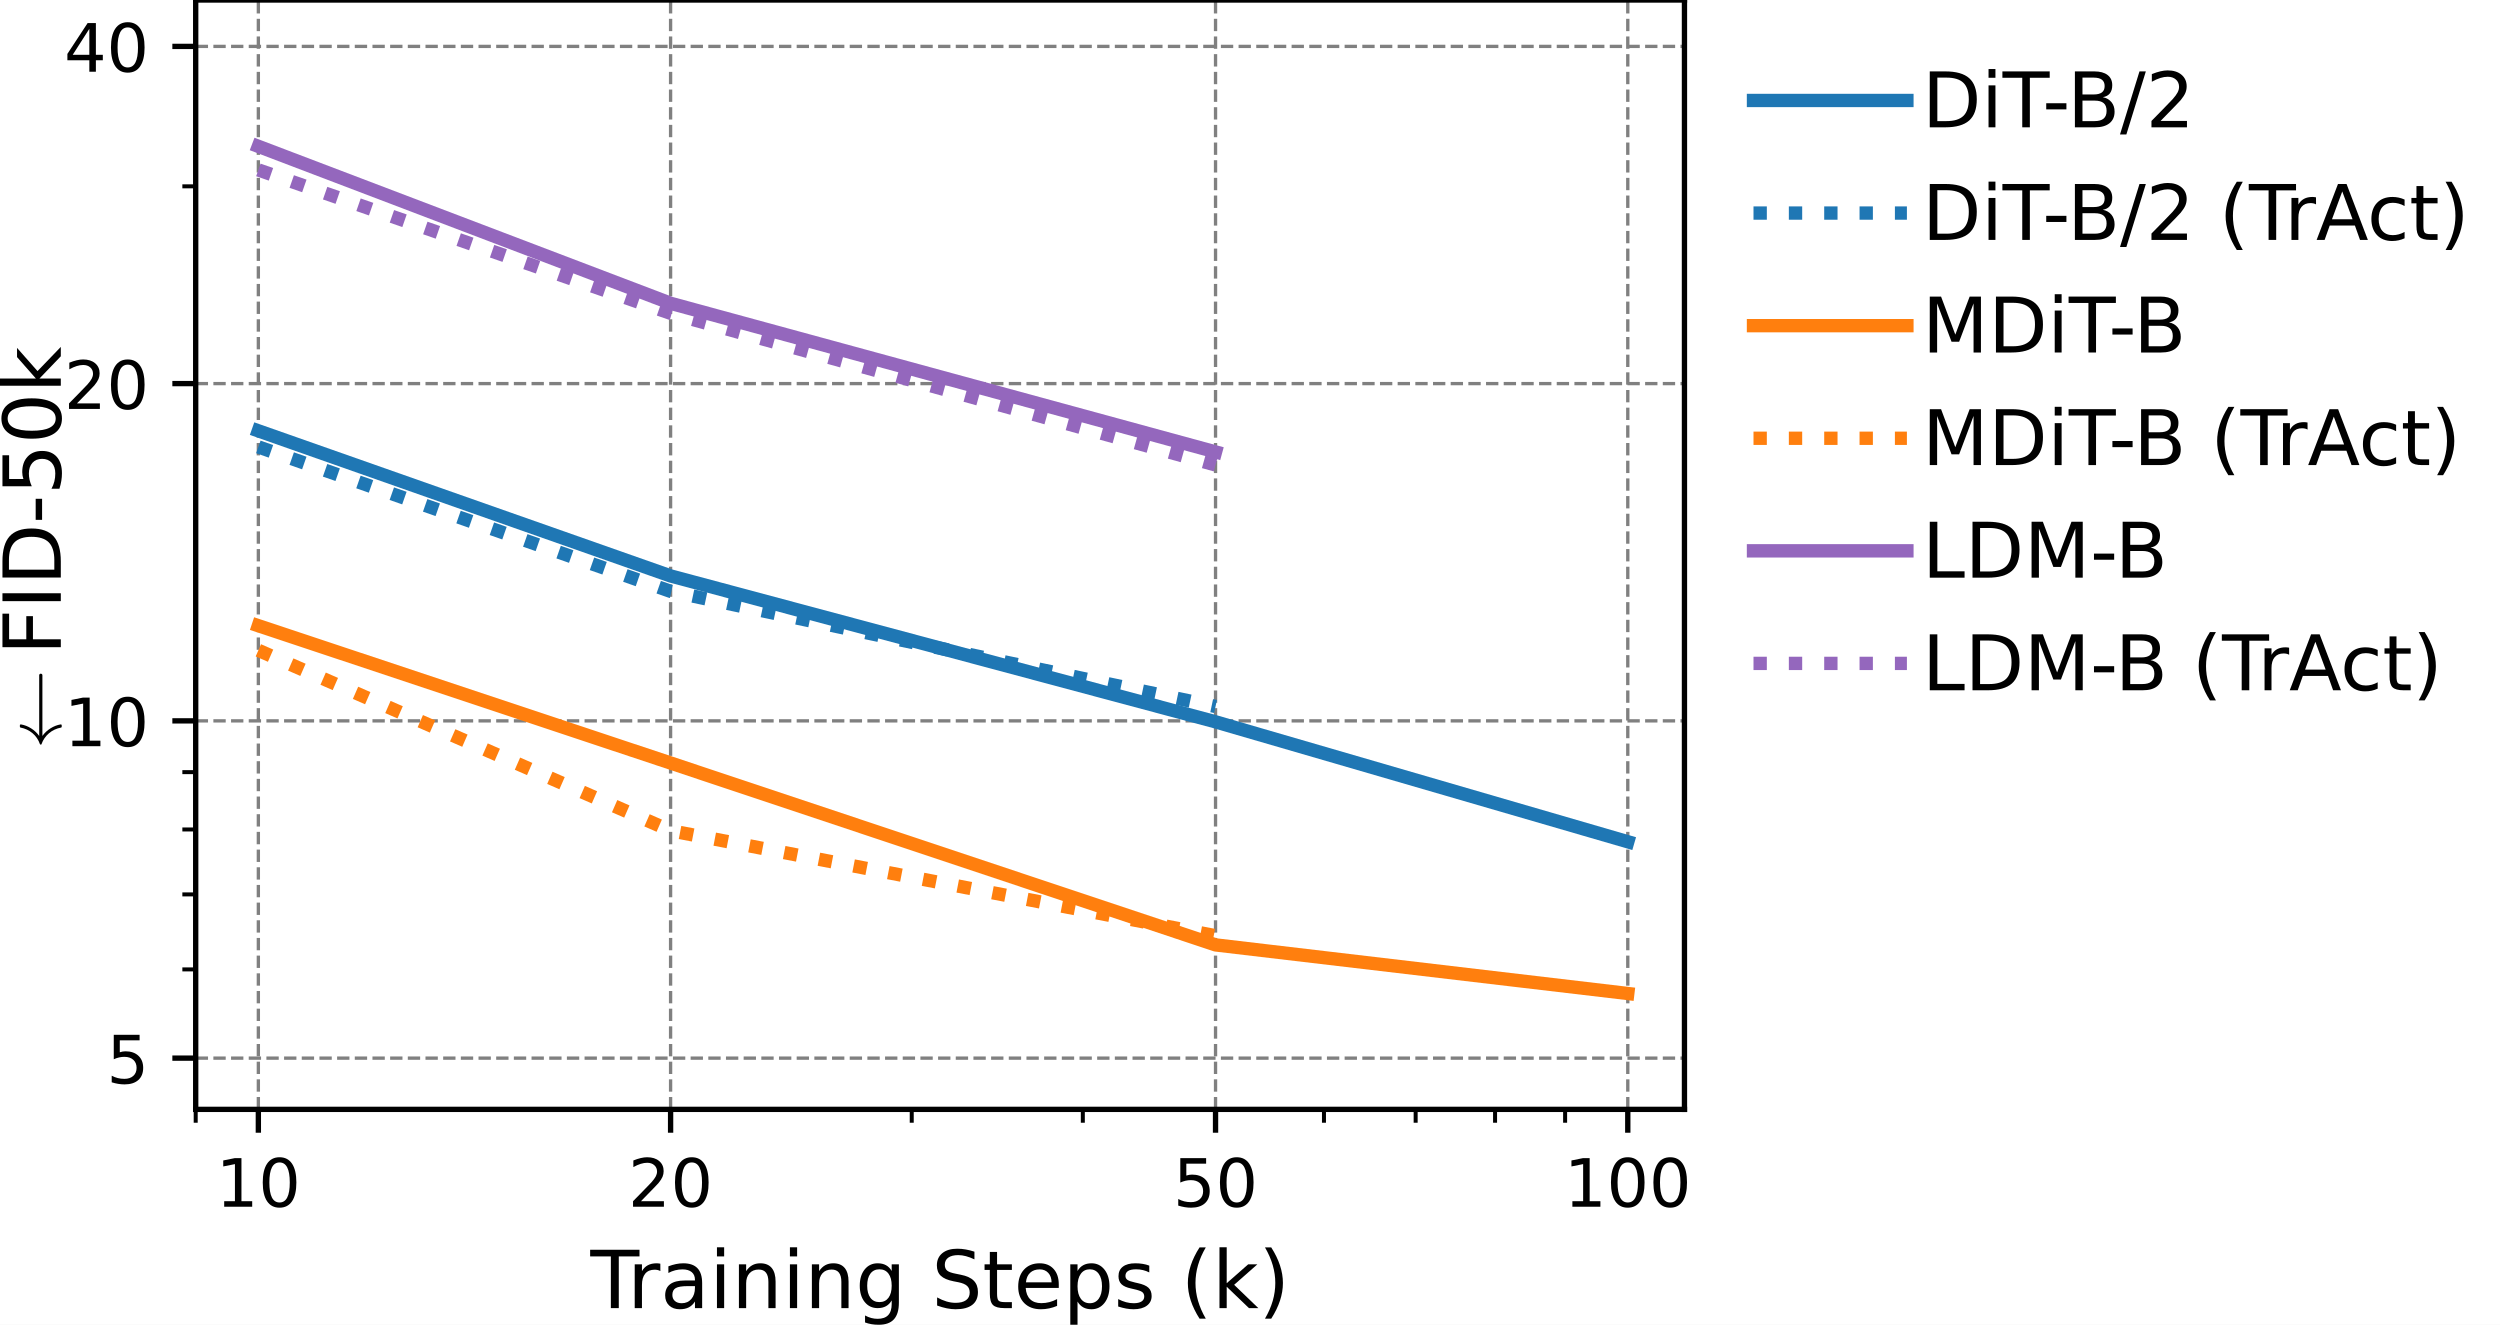
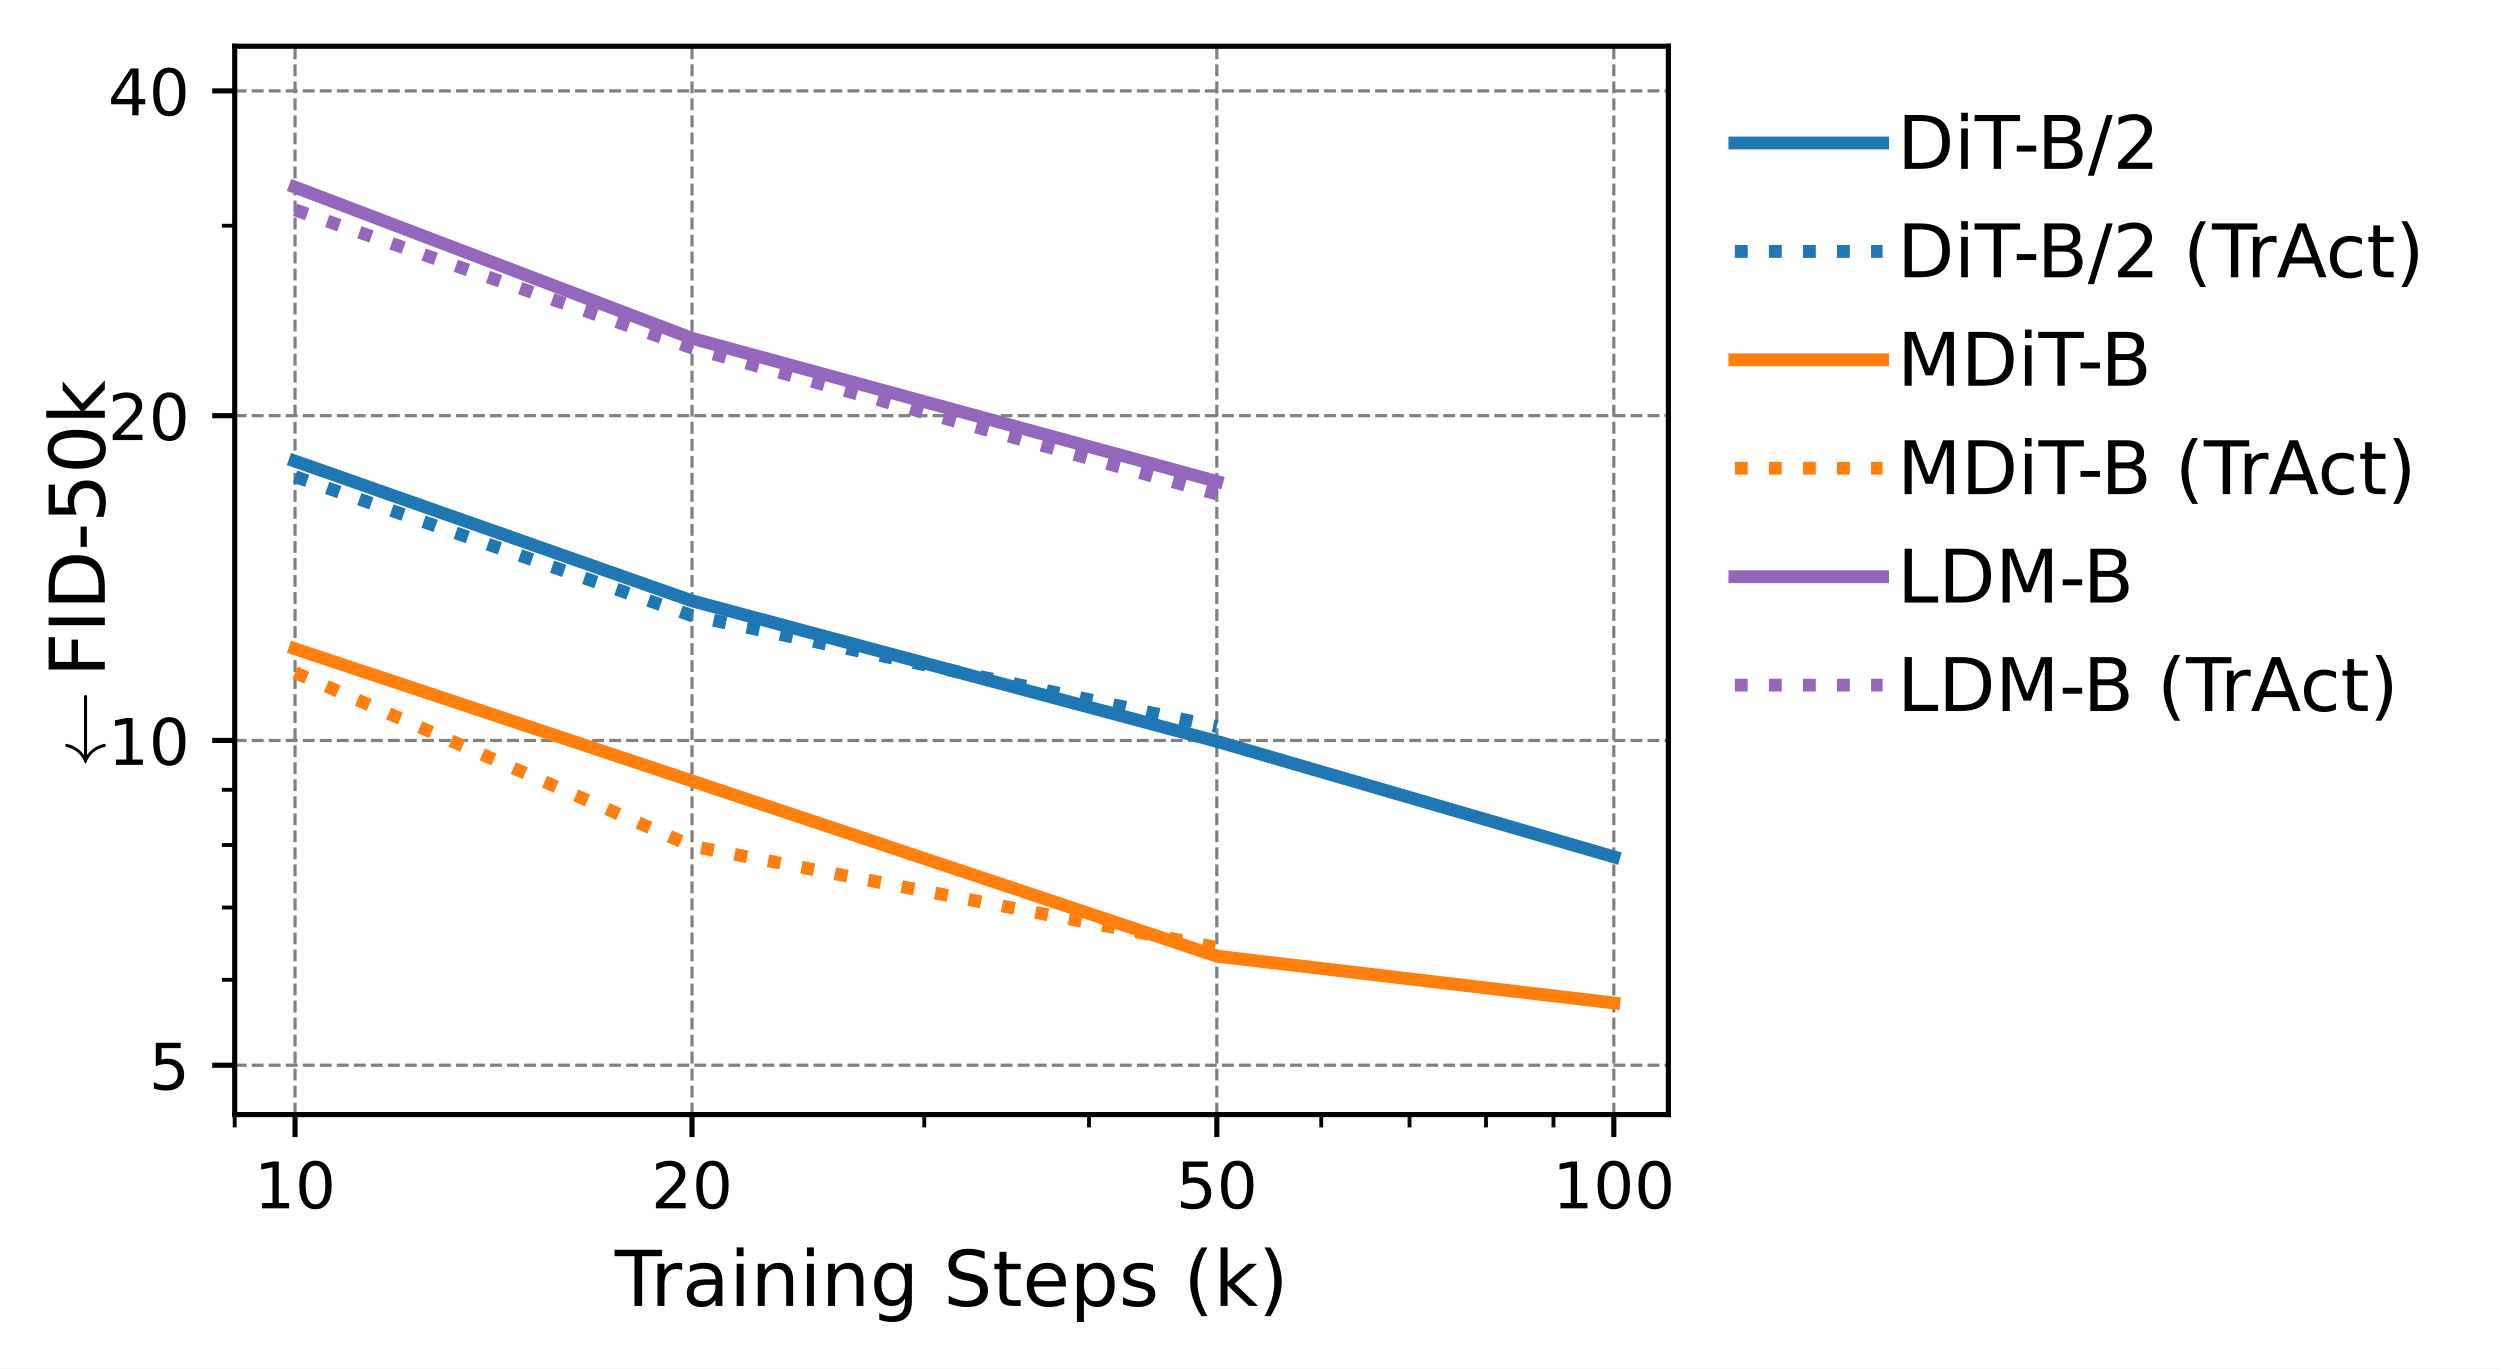
- <svg xmlns="http://www.w3.org/2000/svg" xmlns:xlink="http://www.w3.org/1999/xlink" width="374.807pt" height="198.612pt" viewBox="0 0 374.807 198.612" version="1.1">
+ <svg xmlns="http://www.w3.org/2000/svg" xmlns:xlink="http://www.w3.org/1999/xlink" width="389.207pt" height="213.012pt" viewBox="0 0 389.207 213.012" version="1.1">
  <defs>
    <style type="text/css">*{stroke-linejoin: round; stroke-linecap: butt}</style>
  </defs>
  <g id="figure_1">
    <g id="patch_1">
-       <path d="M 0 198.612  L 374.807 198.612  L 374.807 0  L 0 0  z " style="fill: #ffffff" />
+       <path d="M 0 213.012  L 389.207 213.012  L 389.207 0  L 0 0  z " style="fill: #ffffff" />
    </g>
    <g id="axes_1">
      <g id="patch_2">
-         <path d="M 29.339 166.32  L 252.539 166.32  L 252.539 0  L 29.339 0  z " style="fill: #ffffff" />
+         <path d="M 36.539 173.52  L 259.739 173.52  L 259.739 7.2  L 36.539 7.2  z " style="fill: #ffffff" />
      </g>
      <g id="matplotlib.axis_1">
        <g id="xtick_1">
          <g id="line2d_1">
-             <path d="M 38.733 166.32  L 38.733 0  " clip-path="url(#p93a98180a3)" style="fill: none; stroke-dasharray: 1.85,0.8; stroke-dashoffset: 0; stroke: #808080; stroke-width: 0.5" />
+             <path d="M 45.933 173.52  L 45.933 7.2  " clip-path="url(#p799724e4d1)" style="fill: none; stroke-dasharray: 1.85,0.8; stroke-dashoffset: 0; stroke: #808080; stroke-width: 0.5" />
          </g>
          <g id="line2d_2">
            <defs>
-               <path id="m2836117e06" d="M 0 0  L 0 3.5  " style="stroke: #000000; stroke-width: 0.8" />
-             </defs>
-             <g>
-               <use xlink:href="#m2836117e06" x="38.733" y="166.32" style="stroke: #000000; stroke-width: 0.8" />
+               <path id="m4a7d900f56" d="M 0 0  L 0 3.5  " style="stroke: #000000; stroke-width: 0.8" />
+             </defs>
+             <g>
+               <use xlink:href="#m4a7d900f56" x="45.933" y="173.52" style="stroke: #000000; stroke-width: 0.8" />
            </g>
          </g>
          <g id="text_1">
-             <g transform="translate(32.3706 180.9184) scale(0.1 -0.1)">
+             <g transform="translate(39.5706 188.1184) scale(0.1 -0.1)">
              <defs>
                <path id="DejaVuSans-31" d="M 794 531  L 1825 531  L 1825 4091  L 703 3866  L 703 4441  L 1819 4666  L 2450 4666  L 2450 531  L 3481 531  L 3481 0  L 794 0  L 794 531  z " transform="scale(0.015625)" />
                <path id="DejaVuSans-30" d="M 2034 4250  Q 1547 4250 1301 3770  Q 1056 3291 1056 2328  Q 1056 1369 1301 889  Q 1547 409 2034 409  Q 2525 409 2770 889  Q 3016 1369 3016 2328  Q 3016 3291 2770 3770  Q 2525 4250 2034 4250  z M 2034 4750  Q 2819 4750 3233 4129  Q 3647 3509 3647 2328  Q 3647 1150 3233 529  Q 2819 -91 2034 -91  Q 1250 -91 836 529  Q 422 1150 422 2328  Q 422 3509 836 4129  Q 1250 4750 2034 4750  z " transform="scale(0.015625)" />
              </defs>
              <use xlink:href="#DejaVuSans-31" />
              <use xlink:href="#DejaVuSans-30" x="63.623" />
            </g>
          </g>
        </g>
        <g id="xtick_2">
          <g id="line2d_3">
-             <path d="M 100.537 166.32  L 100.537 0  " clip-path="url(#p93a98180a3)" style="fill: none; stroke-dasharray: 1.85,0.8; stroke-dashoffset: 0; stroke: #808080; stroke-width: 0.5" />
+             <path d="M 107.737 173.52  L 107.737 7.2  " clip-path="url(#p799724e4d1)" style="fill: none; stroke-dasharray: 1.85,0.8; stroke-dashoffset: 0; stroke: #808080; stroke-width: 0.5" />
          </g>
          <g id="line2d_4">
            <g>
-               <use xlink:href="#m2836117e06" x="100.537" y="166.32" style="stroke: #000000; stroke-width: 0.8" />
+               <use xlink:href="#m4a7d900f56" x="107.737" y="173.52" style="stroke: #000000; stroke-width: 0.8" />
            </g>
          </g>
          <g id="text_2">
-             <g transform="translate(94.1743 180.9184) scale(0.1 -0.1)">
+             <g transform="translate(101.3743 188.1184) scale(0.1 -0.1)">
              <defs>
                <path id="DejaVuSans-32" d="M 1228 531  L 3431 531  L 3431 0  L 469 0  L 469 531  Q 828 903 1448 1529  Q 2069 2156 2228 2338  Q 2531 2678 2651 2914  Q 2772 3150 2772 3378  Q 2772 3750 2511 3984  Q 2250 4219 1831 4219  Q 1534 4219 1204 4116  Q 875 4013 500 3803  L 500 4441  Q 881 4594 1212 4672  Q 1544 4750 1819 4750  Q 2544 4750 2975 4387  Q 3406 4025 3406 3419  Q 3406 3131 3298 2873  Q 3191 2616 2906 2266  Q 2828 2175 2409 1742  Q 1991 1309 1228 531  z " transform="scale(0.015625)" />
              </defs>
              <use xlink:href="#DejaVuSans-32" />
              <use xlink:href="#DejaVuSans-30" x="63.623" />
            </g>
          </g>
        </g>
        <g id="xtick_3">
          <g id="line2d_5">
-             <path d="M 182.237 166.32  L 182.237 0  " clip-path="url(#p93a98180a3)" style="fill: none; stroke-dasharray: 1.85,0.8; stroke-dashoffset: 0; stroke: #808080; stroke-width: 0.5" />
+             <path d="M 189.437 173.52  L 189.437 7.2  " clip-path="url(#p799724e4d1)" style="fill: none; stroke-dasharray: 1.85,0.8; stroke-dashoffset: 0; stroke: #808080; stroke-width: 0.5" />
          </g>
          <g id="line2d_6">
            <g>
-               <use xlink:href="#m2836117e06" x="182.237" y="166.32" style="stroke: #000000; stroke-width: 0.8" />
+               <use xlink:href="#m4a7d900f56" x="189.437" y="173.52" style="stroke: #000000; stroke-width: 0.8" />
            </g>
          </g>
          <g id="text_3">
-             <g transform="translate(175.8743 180.9184) scale(0.1 -0.1)">
+             <g transform="translate(183.0743 188.1184) scale(0.1 -0.1)">
              <defs>
                <path id="DejaVuSans-35" d="M 691 4666  L 3169 4666  L 3169 4134  L 1269 4134  L 1269 2991  Q 1406 3038 1543 3061  Q 1681 3084 1819 3084  Q 2600 3084 3056 2656  Q 3513 2228 3513 1497  Q 3513 744 3044 326  Q 2575 -91 1722 -91  Q 1428 -91 1123 -41  Q 819 9 494 109  L 494 744  Q 775 591 1075 516  Q 1375 441 1709 441  Q 2250 441 2565 725  Q 2881 1009 2881 1497  Q 2881 1984 2565 2268  Q 2250 2553 1709 2553  Q 1456 2553 1204 2497  Q 953 2441 691 2322  L 691 4666  z " transform="scale(0.015625)" />
              </defs>
              <use xlink:href="#DejaVuSans-35" />
              <use xlink:href="#DejaVuSans-30" x="63.623" />
            </g>
          </g>
        </g>
        <g id="xtick_4">
          <g id="line2d_7">
-             <path d="M 244.041 166.32  L 244.041 0  " clip-path="url(#p93a98180a3)" style="fill: none; stroke-dasharray: 1.85,0.8; stroke-dashoffset: 0; stroke: #808080; stroke-width: 0.5" />
+             <path d="M 251.241 173.52  L 251.241 7.2  " clip-path="url(#p799724e4d1)" style="fill: none; stroke-dasharray: 1.85,0.8; stroke-dashoffset: 0; stroke: #808080; stroke-width: 0.5" />
          </g>
          <g id="line2d_8">
            <g>
-               <use xlink:href="#m2836117e06" x="244.041" y="166.32" style="stroke: #000000; stroke-width: 0.8" />
+               <use xlink:href="#m4a7d900f56" x="251.241" y="173.52" style="stroke: #000000; stroke-width: 0.8" />
            </g>
          </g>
          <g id="text_4">
-             <g transform="translate(234.4968 180.9184) scale(0.1 -0.1)">
+             <g transform="translate(241.6968 188.1184) scale(0.1 -0.1)">
              <use xlink:href="#DejaVuSans-31" />
              <use xlink:href="#DejaVuSans-30" x="63.623" />
              <use xlink:href="#DejaVuSans-30" x="127.246" />
            </g>
          </g>
        </g>
        <g id="xtick_5">
          <g id="line2d_9">
            <defs>
-               <path id="m8d0438a1eb" d="M 0 0  L 0 2  " style="stroke: #000000; stroke-width: 0.6" />
-             </defs>
-             <g>
-               <use xlink:href="#m8d0438a1eb" x="29.339" y="166.32" style="stroke: #000000; stroke-width: 0.6" />
+               <path id="m8fecac60e8" d="M 0 0  L 0 2  " style="stroke: #000000; stroke-width: 0.6" />
+             </defs>
+             <g>
+               <use xlink:href="#m8fecac60e8" x="36.539" y="173.52" style="stroke: #000000; stroke-width: 0.6" />
            </g>
          </g>
        </g>
        <g id="xtick_6">
          <g id="line2d_10">
            <g>
-               <use xlink:href="#m8d0438a1eb" x="136.69" y="166.32" style="stroke: #000000; stroke-width: 0.6" />
+               <use xlink:href="#m8fecac60e8" x="143.89" y="173.52" style="stroke: #000000; stroke-width: 0.6" />
            </g>
          </g>
        </g>
        <g id="xtick_7">
          <g id="line2d_11">
            <g>
-               <use xlink:href="#m8d0438a1eb" x="162.34" y="166.32" style="stroke: #000000; stroke-width: 0.6" />
+               <use xlink:href="#m8fecac60e8" x="169.54" y="173.52" style="stroke: #000000; stroke-width: 0.6" />
            </g>
          </g>
        </g>
        <g id="xtick_8">
          <g id="line2d_12">
            <g>
-               <use xlink:href="#m8d0438a1eb" x="198.493" y="166.32" style="stroke: #000000; stroke-width: 0.6" />
+               <use xlink:href="#m8fecac60e8" x="205.693" y="173.52" style="stroke: #000000; stroke-width: 0.6" />
            </g>
          </g>
        </g>
        <g id="xtick_9">
          <g id="line2d_13">
            <g>
-               <use xlink:href="#m8d0438a1eb" x="212.238" y="166.32" style="stroke: #000000; stroke-width: 0.6" />
+               <use xlink:href="#m8fecac60e8" x="219.438" y="173.52" style="stroke: #000000; stroke-width: 0.6" />
            </g>
          </g>
        </g>
        <g id="xtick_10">
          <g id="line2d_14">
            <g>
-               <use xlink:href="#m8d0438a1eb" x="224.144" y="166.32" style="stroke: #000000; stroke-width: 0.6" />
+               <use xlink:href="#m8fecac60e8" x="231.344" y="173.52" style="stroke: #000000; stroke-width: 0.6" />
            </g>
          </g>
        </g>
        <g id="xtick_11">
          <g id="line2d_15">
            <g>
-               <use xlink:href="#m8d0438a1eb" x="234.646" y="166.32" style="stroke: #000000; stroke-width: 0.6" />
+               <use xlink:href="#m8fecac60e8" x="241.846" y="173.52" style="stroke: #000000; stroke-width: 0.6" />
            </g>
          </g>
        </g>
        <g id="text_5">
-           <g transform="translate(88.51 196.1163) scale(0.12 -0.12)">
+           <g transform="translate(95.71 203.3162) scale(0.12 -0.12)">
            <defs>
              <path id="DejaVuSans-54" d="M -19 4666  L 3928 4666  L 3928 4134  L 2272 4134  L 2272 0  L 1638 0  L 1638 4134  L -19 4134  L -19 4666  z " transform="scale(0.015625)" />
              <path id="DejaVuSans-72" d="M 2631 2963  Q 2534 3019 2420 3045  Q 2306 3072 2169 3072  Q 1681 3072 1420 2755  Q 1159 2438 1159 1844  L 1159 0  L 581 0  L 581 3500  L 1159 3500  L 1159 2956  Q 1341 3275 1631 3429  Q 1922 3584 2338 3584  Q 2397 3584 2469 3576  Q 2541 3569 2628 3553  L 2631 2963  z " transform="scale(0.015625)" />
              <path id="DejaVuSans-61" d="M 2194 1759  Q 1497 1759 1228 1600  Q 959 1441 959 1056  Q 959 750 1161 570  Q 1363 391 1709 391  Q 2188 391 2477 730  Q 2766 1069 2766 1631  L 2766 1759  L 2194 1759  z M 3341 1997  L 3341 0  L 2766 0  L 2766 531  Q 2569 213 2275 61  Q 1981 -91 1556 -91  Q 1019 -91 701 211  Q 384 513 384 1019  Q 384 1609 779 1909  Q 1175 2209 1959 2209  L 2766 2209  L 2766 2266  Q 2766 2663 2505 2880  Q 2244 3097 1772 3097  Q 1472 3097 1187 3025  Q 903 2953 641 2809  L 641 3341  Q 956 3463 1253 3523  Q 1550 3584 1831 3584  Q 2591 3584 2966 3190  Q 3341 2797 3341 1997  z " transform="scale(0.015625)" />
              <path id="DejaVuSans-69" d="M 603 3500  L 1178 3500  L 1178 0  L 603 0  L 603 3500  z M 603 4863  L 1178 4863  L 1178 4134  L 603 4134  L 603 4863  z " transform="scale(0.015625)" />
              <path id="DejaVuSans-6e" d="M 3513 2113  L 3513 0  L 2938 0  L 2938 2094  Q 2938 2591 2744 2837  Q 2550 3084 2163 3084  Q 1697 3084 1428 2787  Q 1159 2491 1159 1978  L 1159 0  L 581 0  L 581 3500  L 1159 3500  L 1159 2956  Q 1366 3272 1645 3428  Q 1925 3584 2291 3584  Q 2894 3584 3203 3211  Q 3513 2838 3513 2113  z " transform="scale(0.015625)" />
              <path id="DejaVuSans-67" d="M 2906 1791  Q 2906 2416 2648 2759  Q 2391 3103 1925 3103  Q 1463 3103 1205 2759  Q 947 2416 947 1791  Q 947 1169 1205 825  Q 1463 481 1925 481  Q 2391 481 2648 825  Q 2906 1169 2906 1791  z M 3481 434  Q 3481 -459 3084 -895  Q 2688 -1331 1869 -1331  Q 1566 -1331 1297 -1286  Q 1028 -1241 775 -1147  L 775 -588  Q 1028 -725 1275 -790  Q 1522 -856 1778 -856  Q 2344 -856 2625 -561  Q 2906 -266 2906 331  L 2906 616  Q 2728 306 2450 153  Q 2172 0 1784 0  Q 1141 0 747 490  Q 353 981 353 1791  Q 353 2603 747 3093  Q 1141 3584 1784 3584  Q 2172 3584 2450 3431  Q 2728 3278 2906 2969  L 2906 3500  L 3481 3500  L 3481 434  z " transform="scale(0.015625)" />
              <path id="DejaVuSans-20" transform="scale(0.015625)" />
              <path id="DejaVuSans-53" d="M 3425 4513  L 3425 3897  Q 3066 4069 2747 4153  Q 2428 4238 2131 4238  Q 1616 4238 1336 4038  Q 1056 3838 1056 3469  Q 1056 3159 1242 3001  Q 1428 2844 1947 2747  L 2328 2669  Q 3034 2534 3370 2195  Q 3706 1856 3706 1288  Q 3706 609 3251 259  Q 2797 -91 1919 -91  Q 1588 -91 1214 -16  Q 841 59 441 206  L 441 856  Q 825 641 1194 531  Q 1563 422 1919 422  Q 2459 422 2753 634  Q 3047 847 3047 1241  Q 3047 1584 2836 1778  Q 2625 1972 2144 2069  L 1759 2144  Q 1053 2284 737 2584  Q 422 2884 422 3419  Q 422 4038 858 4394  Q 1294 4750 2059 4750  Q 2388 4750 2728 4690  Q 3069 4631 3425 4513  z " transform="scale(0.015625)" />
              <path id="DejaVuSans-74" d="M 1172 4494  L 1172 3500  L 2356 3500  L 2356 3053  L 1172 3053  L 1172 1153  Q 1172 725 1289 603  Q 1406 481 1766 481  L 2356 481  L 2356 0  L 1766 0  Q 1100 0 847 248  Q 594 497 594 1153  L 594 3053  L 172 3053  L 172 3500  L 594 3500  L 594 4494  L 1172 4494  z " transform="scale(0.015625)" />
              <path id="DejaVuSans-65" d="M 3597 1894  L 3597 1613  L 953 1613  Q 991 1019 1311 708  Q 1631 397 2203 397  Q 2534 397 2845 478  Q 3156 559 3463 722  L 3463 178  Q 3153 47 2828 -22  Q 2503 -91 2169 -91  Q 1331 -91 842 396  Q 353 884 353 1716  Q 353 2575 817 3079  Q 1281 3584 2069 3584  Q 2775 3584 3186 3129  Q 3597 2675 3597 1894  z M 3022 2063  Q 3016 2534 2758 2815  Q 2500 3097 2075 3097  Q 1594 3097 1305 2825  Q 1016 2553 972 2059  L 3022 2063  z " transform="scale(0.015625)" />
              <path id="DejaVuSans-70" d="M 1159 525  L 1159 -1331  L 581 -1331  L 581 3500  L 1159 3500  L 1159 2969  Q 1341 3281 1617 3432  Q 1894 3584 2278 3584  Q 2916 3584 3314 3078  Q 3713 2572 3713 1747  Q 3713 922 3314 415  Q 2916 -91 2278 -91  Q 1894 -91 1617 61  Q 1341 213 1159 525  z M 3116 1747  Q 3116 2381 2855 2742  Q 2594 3103 2138 3103  Q 1681 3103 1420 2742  Q 1159 2381 1159 1747  Q 1159 1113 1420 752  Q 1681 391 2138 391  Q 2594 391 2855 752  Q 3116 1113 3116 1747  z " transform="scale(0.015625)" />
              <path id="DejaVuSans-73" d="M 2834 3397  L 2834 2853  Q 2591 2978 2328 3040  Q 2066 3103 1784 3103  Q 1356 3103 1142 2972  Q 928 2841 928 2578  Q 928 2378 1081 2264  Q 1234 2150 1697 2047  L 1894 2003  Q 2506 1872 2764 1633  Q 3022 1394 3022 966  Q 3022 478 2636 193  Q 2250 -91 1575 -91  Q 1294 -91 989 -36  Q 684 19 347 128  L 347 722  Q 666 556 975 473  Q 1284 391 1588 391  Q 1994 391 2212 530  Q 2431 669 2431 922  Q 2431 1156 2273 1281  Q 2116 1406 1581 1522  L 1381 1569  Q 847 1681 609 1914  Q 372 2147 372 2553  Q 372 3047 722 3315  Q 1072 3584 1716 3584  Q 2034 3584 2315 3537  Q 2597 3491 2834 3397  z " transform="scale(0.015625)" />
              <path id="DejaVuSans-28" d="M 1984 4856  Q 1566 4138 1362 3434  Q 1159 2731 1159 2009  Q 1159 1288 1364 580  Q 1569 -128 1984 -844  L 1484 -844  Q 1016 -109 783 600  Q 550 1309 550 2009  Q 550 2706 781 3412  Q 1013 4119 1484 4856  L 1984 4856  z " transform="scale(0.015625)" />
              <path id="DejaVuSans-6b" d="M 581 4863  L 1159 4863  L 1159 1991  L 2875 3500  L 3609 3500  L 1753 1863  L 3688 0  L 2938 0  L 1159 1709  L 1159 0  L 581 0  L 581 4863  z " transform="scale(0.015625)" />
              <path id="DejaVuSans-29" d="M 513 4856  L 1013 4856  Q 1481 4119 1714 3412  Q 1947 2706 1947 2009  Q 1947 1309 1714 600  Q 1481 -109 1013 -844  L 513 -844  Q 928 -128 1133 580  Q 1338 1288 1338 2009  Q 1338 2731 1133 3434  Q 928 4138 513 4856  z " transform="scale(0.015625)" />
            </defs>
            <use xlink:href="#DejaVuSans-54" />
            <use xlink:href="#DejaVuSans-72" x="46.334" />
            <use xlink:href="#DejaVuSans-61" x="87.447" />
            <use xlink:href="#DejaVuSans-69" x="148.727" />
            <use xlink:href="#DejaVuSans-6e" x="176.51" />
            <use xlink:href="#DejaVuSans-69" x="239.889" />
            <use xlink:href="#DejaVuSans-6e" x="267.672" />
            <use xlink:href="#DejaVuSans-67" x="331.051" />
            <use xlink:href="#DejaVuSans-20" x="394.527" />
            <use xlink:href="#DejaVuSans-53" x="426.314" />
            <use xlink:href="#DejaVuSans-74" x="489.791" />
            <use xlink:href="#DejaVuSans-65" x="529" />
            <use xlink:href="#DejaVuSans-70" x="590.523" />
            <use xlink:href="#DejaVuSans-73" x="654" />
            <use xlink:href="#DejaVuSans-20" x="706.1" />
            <use xlink:href="#DejaVuSans-28" x="737.887" />
            <use xlink:href="#DejaVuSans-6b" x="776.9" />
            <use xlink:href="#DejaVuSans-29" x="834.811" />
          </g>
        </g>
      </g>
      <g id="matplotlib.axis_2">
        <g id="ytick_1">
          <g id="line2d_16">
-             <path d="M 29.339 158.635  L 252.539 158.635  " clip-path="url(#p93a98180a3)" style="fill: none; stroke-dasharray: 1.85,0.8; stroke-dashoffset: 0; stroke: #808080; stroke-width: 0.5" />
+             <path d="M 36.539 165.835  L 259.739 165.835  " clip-path="url(#p799724e4d1)" style="fill: none; stroke-dasharray: 1.85,0.8; stroke-dashoffset: 0; stroke: #808080; stroke-width: 0.5" />
          </g>
          <g id="line2d_17">
            <defs>
-               <path id="m0ea2af8738" d="M 0 0  L -3.5 0  " style="stroke: #000000; stroke-width: 0.8" />
-             </defs>
-             <g>
-               <use xlink:href="#m0ea2af8738" x="29.339" y="158.635" style="stroke: #000000; stroke-width: 0.8" />
+               <path id="mb7cb04ec0d" d="M 0 0  L -3.5 0  " style="stroke: #000000; stroke-width: 0.8" />
+             </defs>
+             <g>
+               <use xlink:href="#mb7cb04ec0d" x="36.539" y="165.835" style="stroke: #000000; stroke-width: 0.8" />
            </g>
          </g>
          <g id="text_6">
-             <g transform="translate(15.97625 162.4338) scale(0.1 -0.1)">
+             <g transform="translate(23.17625 169.6338) scale(0.1 -0.1)">
              <use xlink:href="#DejaVuSans-35" />
            </g>
          </g>
        </g>
        <g id="ytick_2">
          <g id="line2d_18">
-             <path d="M 29.339 108.074  L 252.539 108.074  " clip-path="url(#p93a98180a3)" style="fill: none; stroke-dasharray: 1.85,0.8; stroke-dashoffset: 0; stroke: #808080; stroke-width: 0.5" />
+             <path d="M 36.539 115.274  L 259.739 115.274  " clip-path="url(#p799724e4d1)" style="fill: none; stroke-dasharray: 1.85,0.8; stroke-dashoffset: 0; stroke: #808080; stroke-width: 0.5" />
          </g>
          <g id="line2d_19">
            <g>
-               <use xlink:href="#m0ea2af8738" x="29.339" y="108.074" style="stroke: #000000; stroke-width: 0.8" />
+               <use xlink:href="#mb7cb04ec0d" x="36.539" y="115.274" style="stroke: #000000; stroke-width: 0.8" />
            </g>
          </g>
          <g id="text_7">
-             <g transform="translate(9.61375 111.8731) scale(0.1 -0.1)">
+             <g transform="translate(16.81375 119.0731) scale(0.1 -0.1)">
              <use xlink:href="#DejaVuSans-31" />
              <use xlink:href="#DejaVuSans-30" x="63.623" />
            </g>
          </g>
        </g>
        <g id="ytick_3">
          <g id="line2d_20">
-             <path d="M 29.339 57.513  L 252.539 57.513  " clip-path="url(#p93a98180a3)" style="fill: none; stroke-dasharray: 1.85,0.8; stroke-dashoffset: 0; stroke: #808080; stroke-width: 0.5" />
+             <path d="M 36.539 64.713  L 259.739 64.713  " clip-path="url(#p799724e4d1)" style="fill: none; stroke-dasharray: 1.85,0.8; stroke-dashoffset: 0; stroke: #808080; stroke-width: 0.5" />
          </g>
          <g id="line2d_21">
            <g>
-               <use xlink:href="#m0ea2af8738" x="29.339" y="57.513" style="stroke: #000000; stroke-width: 0.8" />
+               <use xlink:href="#mb7cb04ec0d" x="36.539" y="64.713" style="stroke: #000000; stroke-width: 0.8" />
            </g>
          </g>
          <g id="text_8">
-             <g transform="translate(9.61375 61.31228) scale(0.1 -0.1)">
+             <g transform="translate(16.81375 68.51228) scale(0.1 -0.1)">
              <use xlink:href="#DejaVuSans-32" />
              <use xlink:href="#DejaVuSans-30" x="63.623" />
            </g>
          </g>
        </g>
        <g id="ytick_4">
          <g id="line2d_22">
-             <path d="M 29.339 6.952  L 252.539 6.952  " clip-path="url(#p93a98180a3)" style="fill: none; stroke-dasharray: 1.85,0.8; stroke-dashoffset: 0; stroke: #808080; stroke-width: 0.5" />
+             <path d="M 36.539 14.152  L 259.739 14.152  " clip-path="url(#p799724e4d1)" style="fill: none; stroke-dasharray: 1.85,0.8; stroke-dashoffset: 0; stroke: #808080; stroke-width: 0.5" />
          </g>
          <g id="line2d_23">
            <g>
-               <use xlink:href="#m0ea2af8738" x="29.339" y="6.952" style="stroke: #000000; stroke-width: 0.8" />
+               <use xlink:href="#mb7cb04ec0d" x="36.539" y="14.152" style="stroke: #000000; stroke-width: 0.8" />
            </g>
          </g>
          <g id="text_9">
-             <g transform="translate(9.61375 10.7515) scale(0.1 -0.1)">
+             <g transform="translate(16.81375 17.9515) scale(0.1 -0.1)">
              <defs>
                <path id="DejaVuSans-34" d="M 2419 4116  L 825 1625  L 2419 1625  L 2419 4116  z M 2253 4666  L 3047 4666  L 3047 1625  L 3713 1625  L 3713 1100  L 3047 1100  L 3047 0  L 2419 0  L 2419 1100  L 313 1100  L 313 1709  L 2253 4666  z " transform="scale(0.015625)" />
              </defs>
              <use xlink:href="#DejaVuSans-34" />
              <use xlink:href="#DejaVuSans-30" x="63.623" />
            </g>
          </g>
        </g>
        <g id="ytick_5">
          <g id="line2d_24">
            <defs>
-               <path id="m8698c546e7" d="M 0 0  L -2 0  " style="stroke: #000000; stroke-width: 0.6" />
-             </defs>
-             <g>
-               <use xlink:href="#m8698c546e7" x="29.339" y="145.335" style="stroke: #000000; stroke-width: 0.6" />
+               <path id="m5eedde8adb" d="M 0 0  L -2 0  " style="stroke: #000000; stroke-width: 0.6" />
+             </defs>
+             <g>
+               <use xlink:href="#m5eedde8adb" x="36.539" y="152.535" style="stroke: #000000; stroke-width: 0.6" />
            </g>
          </g>
        </g>
        <g id="ytick_6">
          <g id="line2d_25">
            <g>
-               <use xlink:href="#m8698c546e7" x="29.339" y="134.091" style="stroke: #000000; stroke-width: 0.6" />
+               <use xlink:href="#m5eedde8adb" x="36.539" y="141.291" style="stroke: #000000; stroke-width: 0.6" />
            </g>
          </g>
        </g>
        <g id="ytick_7">
          <g id="line2d_26">
            <g>
-               <use xlink:href="#m8698c546e7" x="29.339" y="124.351" style="stroke: #000000; stroke-width: 0.6" />
+               <use xlink:href="#m5eedde8adb" x="36.539" y="131.551" style="stroke: #000000; stroke-width: 0.6" />
            </g>
          </g>
        </g>
        <g id="ytick_8">
          <g id="line2d_27">
            <g>
-               <use xlink:href="#m8698c546e7" x="29.339" y="115.759" style="stroke: #000000; stroke-width: 0.6" />
+               <use xlink:href="#m5eedde8adb" x="36.539" y="122.959" style="stroke: #000000; stroke-width: 0.6" />
            </g>
          </g>
        </g>
        <g id="ytick_9">
          <g id="line2d_28">
            <g>
-               <use xlink:href="#m8698c546e7" x="29.339" y="27.937" style="stroke: #000000; stroke-width: 0.6" />
+               <use xlink:href="#m5eedde8adb" x="36.539" y="35.137" style="stroke: #000000; stroke-width: 0.6" />
            </g>
          </g>
        </g>
        <g id="text_10">
-           <g transform="translate(9.118125 114.42) rotate(-90) scale(0.12 -0.12)">
+           <g transform="translate(16.31812 121.62) rotate(-90) scale(0.12 -0.12)">
            <defs>
              <path id="Cmsy10-c3" d="M 1722 -13  Q 1675 250 1561 494  Q 1447 738 1275 941  Q 1103 1144 884 1297  Q 666 1450 409 1538  Q 359 1547 359 1600  Q 359 1647 409 1672  Q 669 1763 886 1911  Q 1103 2059 1275 2262  Q 1447 2466 1561 2709  Q 1675 2953 1722 3213  Q 1738 3272 1784 3272  L 1913 3272  Q 1978 3272 1978 3188  Q 1906 2763 1664 2378  Q 1422 1994 1056 1728  L 5913 1728  Q 5966 1728 6000 1687  Q 6034 1647 6034 1600  Q 6034 1553 6000 1512  Q 5966 1472 5913 1472  L 1056 1472  Q 1416 1216 1661 827  Q 1906 438 1978 13  Q 1978 -72 1913 -72  L 1784 -72  Q 1738 -72 1722 -13  z " transform="scale(0.015625)" />
              <path id="DejaVuSans-46" d="M 628 4666  L 3309 4666  L 3309 4134  L 1259 4134  L 1259 2759  L 3109 2759  L 3109 2228  L 1259 2228  L 1259 0  L 628 0  L 628 4666  z " transform="scale(0.015625)" />
              <path id="DejaVuSans-49" d="M 628 4666  L 1259 4666  L 1259 0  L 628 0  L 628 4666  z " transform="scale(0.015625)" />
              <path id="DejaVuSans-44" d="M 1259 4147  L 1259 519  L 2022 519  Q 2988 519 3436 956  Q 3884 1394 3884 2338  Q 3884 3275 3436 3711  Q 2988 4147 2022 4147  L 1259 4147  z M 628 4666  L 1925 4666  Q 3281 4666 3915 4102  Q 4550 3538 4550 2338  Q 4550 1131 3912 565  Q 3275 0 1925 0  L 628 0  L 628 4666  z " transform="scale(0.015625)" />
              <path id="DejaVuSans-2d" d="M 313 2009  L 1997 2009  L 1997 1497  L 313 1497  L 313 2009  z " transform="scale(0.015625)" />
            </defs>
            <use xlink:href="#Cmsy10-c3" transform="translate(17.55859 0.015625)" />
            <use xlink:href="#DejaVuSans-46" transform="translate(135.1172 0.015625)" />
            <use xlink:href="#DejaVuSans-49" transform="translate(192.6367 0.015625)" />
            <use xlink:href="#DejaVuSans-44" transform="translate(222.1289 0.015625)" />
            <use xlink:href="#DejaVuSans-2d" transform="translate(299.1309 0.015625)" />
            <use xlink:href="#DejaVuSans-35" transform="translate(335.2148 0.015625)" />
            <use xlink:href="#DejaVuSans-30" transform="translate(398.8379 0.015625)" />
            <use xlink:href="#DejaVuSans-6b" transform="translate(462.4609 0.015625)" />
          </g>
        </g>
      </g>
      <g id="line2d_29">
-         <path d="M 38.733 64.593  L 100.537 86.345  L 182.237 108.22  L 244.041 126.198  " clip-path="url(#p93a98180a3)" style="fill: none; stroke: #1f77b4; stroke-width: 2; stroke-linecap: square" />
+         <path d="M 45.933 71.793  L 107.737 93.545  L 189.437 115.42  L 251.241 133.398  " clip-path="url(#p799724e4d1)" style="fill: none; stroke: #1f77b4; stroke-width: 2; stroke-linecap: square" />
      </g>
      <g id="line2d_30">
-         <path d="M 38.733 67.004  L 100.537 88.656  L 182.237 105.918  " clip-path="url(#p93a98180a3)" style="fill: none; stroke-dasharray: 2,3.3; stroke-dashoffset: 0; stroke: #1f77b4; stroke-width: 2" />
+         <path d="M 45.933 74.204  L 107.737 95.856  L 189.437 113.118  " clip-path="url(#p799724e4d1)" style="fill: none; stroke-dasharray: 2,3.3; stroke-dashoffset: 0; stroke: #1f77b4; stroke-width: 2" />
      </g>
      <g id="line2d_31">
-         <path d="M 38.733 93.808  L 100.537 114.394  L 182.237 141.661  L 244.041 148.949  " clip-path="url(#p93a98180a3)" style="fill: none; stroke: #ff7f0e; stroke-width: 2; stroke-linecap: square" />
+         <path d="M 45.933 101.008  L 107.737 121.594  L 189.437 148.861  L 251.241 156.149  " clip-path="url(#p799724e4d1)" style="fill: none; stroke: #ff7f0e; stroke-width: 2; stroke-linecap: square" />
      </g>
      <g id="line2d_32">
-         <path d="M 38.733 97.499  L 100.537 124.533  L 182.237 140.287  " clip-path="url(#p93a98180a3)" style="fill: none; stroke-dasharray: 2,3.3; stroke-dashoffset: 0; stroke: #ff7f0e; stroke-width: 2" />
+         <path d="M 45.933 104.699  L 107.737 131.733  L 189.437 147.487  " clip-path="url(#p799724e4d1)" style="fill: none; stroke-dasharray: 2,3.3; stroke-dashoffset: 0; stroke: #ff7f0e; stroke-width: 2" />
      </g>
      <g id="line2d_33">
-         <path d="M 38.733 21.941  L 100.537 45.471  L 182.237 67.755  " clip-path="url(#p93a98180a3)" style="fill: none; stroke: #9467bd; stroke-width: 2; stroke-linecap: square" />
+         <path d="M 45.933 29.141  L 107.737 52.671  L 189.437 74.955  " clip-path="url(#p799724e4d1)" style="fill: none; stroke: #9467bd; stroke-width: 2; stroke-linecap: square" />
      </g>
      <g id="line2d_34">
-         <path d="M 38.733 25.475  L 100.537 46.97  L 182.237 69.712  " clip-path="url(#p93a98180a3)" style="fill: none; stroke-dasharray: 2,3.3; stroke-dashoffset: 0; stroke: #9467bd; stroke-width: 2" />
+         <path d="M 45.933 32.675  L 107.737 54.17  L 189.437 76.912  " clip-path="url(#p799724e4d1)" style="fill: none; stroke-dasharray: 2,3.3; stroke-dashoffset: 0; stroke: #9467bd; stroke-width: 2" />
      </g>
      <g id="patch_3">
-         <path d="M 29.339 166.32  L 29.339 -0  " style="fill: none; stroke: #000000; stroke-width: 0.8; stroke-linejoin: miter; stroke-linecap: square" />
+         <path d="M 36.539 173.52  L 36.539 7.2  " style="fill: none; stroke: #000000; stroke-width: 0.8; stroke-linejoin: miter; stroke-linecap: square" />
      </g>
      <g id="patch_4">
-         <path d="M 252.539 166.32  L 252.539 -0  " style="fill: none; stroke: #000000; stroke-width: 0.8; stroke-linejoin: miter; stroke-linecap: square" />
+         <path d="M 259.739 173.52  L 259.739 7.2  " style="fill: none; stroke: #000000; stroke-width: 0.8; stroke-linejoin: miter; stroke-linecap: square" />
      </g>
      <g id="patch_5">
-         <path d="M 29.339 166.32  L 252.539 166.32  " style="fill: none; stroke: #000000; stroke-width: 0.8; stroke-linejoin: miter; stroke-linecap: square" />
+         <path d="M 36.539 173.52  L 259.739 173.52  " style="fill: none; stroke: #000000; stroke-width: 0.8; stroke-linejoin: miter; stroke-linecap: square" />
      </g>
      <g id="patch_6">
-         <path d="M 29.339 0  L 252.539 0  " style="fill: none; stroke: #000000; stroke-width: 0.8; stroke-linejoin: miter; stroke-linecap: square" />
+         <path d="M 36.539 7.2  L 259.739 7.2  " style="fill: none; stroke: #000000; stroke-width: 0.8; stroke-linejoin: miter; stroke-linecap: square" />
      </g>
      <g id="legend_1">
        <g id="line2d_35">
-           <path d="M 262.889 15.063  L 274.389 15.063  L 285.889 15.063  " style="fill: none; stroke: #1f77b4; stroke-width: 2; stroke-linecap: square" />
+           <path d="M 270.089 22.263  L 281.589 22.263  L 293.089 22.263  " style="fill: none; stroke: #1f77b4; stroke-width: 2; stroke-linecap: square" />
        </g>
        <g id="text_11">
-           <g transform="translate(288.1888 19.0882) scale(0.115 -0.115)">
+           <g transform="translate(295.3888 26.2882) scale(0.115 -0.115)">
            <defs>
              <path id="DejaVuSans-42" d="M 1259 2228  L 1259 519  L 2272 519  Q 2781 519 3026 730  Q 3272 941 3272 1375  Q 3272 1813 3026 2020  Q 2781 2228 2272 2228  L 1259 2228  z M 1259 4147  L 1259 2741  L 2194 2741  Q 2656 2741 2882 2914  Q 3109 3088 3109 3444  Q 3109 3797 2882 3972  Q 2656 4147 2194 4147  L 1259 4147  z M 628 4666  L 2241 4666  Q 2963 4666 3353 4366  Q 3744 4066 3744 3513  Q 3744 3084 3544 2831  Q 3344 2578 2956 2516  Q 3422 2416 3680 2098  Q 3938 1781 3938 1306  Q 3938 681 3513 340  Q 3088 0 2303 0  L 628 0  L 628 4666  z " transform="scale(0.015625)" />
              <path id="DejaVuSans-2f" d="M 1625 4666  L 2156 4666  L 531 -594  L 0 -594  L 1625 4666  z " transform="scale(0.015625)" />
            </defs>
            <use xlink:href="#DejaVuSans-44" />
            <use xlink:href="#DejaVuSans-69" x="77.002" />
            <use xlink:href="#DejaVuSans-54" x="104.785" />
            <use xlink:href="#DejaVuSans-2d" x="156.744" />
            <use xlink:href="#DejaVuSans-42" x="189.203" />
            <use xlink:href="#DejaVuSans-2f" x="257.807" />
            <use xlink:href="#DejaVuSans-32" x="291.498" />
          </g>
        </g>
        <g id="line2d_36">
-           <path d="M 262.889 31.943  L 274.389 31.943  L 285.889 31.943  " style="fill: none; stroke-dasharray: 2,3.3; stroke-dashoffset: 0; stroke: #1f77b4; stroke-width: 2" />
+           <path d="M 270.089 39.143  L 281.589 39.143  L 293.089 39.143  " style="fill: none; stroke-dasharray: 2,3.3; stroke-dashoffset: 0; stroke: #1f77b4; stroke-width: 2" />
        </g>
        <g id="text_12">
-           <g transform="translate(288.1888 35.96805) scale(0.115 -0.115)">
+           <g transform="translate(295.3888 43.16805) scale(0.115 -0.115)">
            <defs>
              <path id="DejaVuSans-41" d="M 2188 4044  L 1331 1722  L 3047 1722  L 2188 4044  z M 1831 4666  L 2547 4666  L 4325 0  L 3669 0  L 3244 1197  L 1141 1197  L 716 0  L 50 0  L 1831 4666  z " transform="scale(0.015625)" />
              <path id="DejaVuSans-63" d="M 3122 3366  L 3122 2828  Q 2878 2963 2633 3030  Q 2388 3097 2138 3097  Q 1578 3097 1268 2742  Q 959 2388 959 1747  Q 959 1106 1268 751  Q 1578 397 2138 397  Q 2388 397 2633 464  Q 2878 531 3122 666  L 3122 134  Q 2881 22 2623 -34  Q 2366 -91 2075 -91  Q 1284 -91 818 406  Q 353 903 353 1747  Q 353 2603 823 3093  Q 1294 3584 2113 3584  Q 2378 3584 2631 3529  Q 2884 3475 3122 3366  z " transform="scale(0.015625)" />
            </defs>
            <use xlink:href="#DejaVuSans-44" />
            <use xlink:href="#DejaVuSans-69" x="77.002" />
            <use xlink:href="#DejaVuSans-54" x="104.785" />
            <use xlink:href="#DejaVuSans-2d" x="156.744" />
            <use xlink:href="#DejaVuSans-42" x="189.203" />
            <use xlink:href="#DejaVuSans-2f" x="257.807" />
            <use xlink:href="#DejaVuSans-32" x="291.498" />
            <use xlink:href="#DejaVuSans-20" x="355.121" />
            <use xlink:href="#DejaVuSans-28" x="386.908" />
            <use xlink:href="#DejaVuSans-54" x="425.922" />
            <use xlink:href="#DejaVuSans-72" x="472.256" />
            <use xlink:href="#DejaVuSans-41" x="513.369" />
            <use xlink:href="#DejaVuSans-63" x="580.027" />
            <use xlink:href="#DejaVuSans-74" x="635.008" />
            <use xlink:href="#DejaVuSans-29" x="674.217" />
          </g>
        </g>
        <g id="line2d_37">
-           <path d="M 262.889 48.823  L 274.389 48.823  L 285.889 48.823  " style="fill: none; stroke: #ff7f0e; stroke-width: 2; stroke-linecap: square" />
+           <path d="M 270.089 56.023  L 281.589 56.023  L 293.089 56.023  " style="fill: none; stroke: #ff7f0e; stroke-width: 2; stroke-linecap: square" />
        </g>
        <g id="text_13">
-           <g transform="translate(288.1888 52.84789) scale(0.115 -0.115)">
+           <g transform="translate(295.3888 60.04789) scale(0.115 -0.115)">
            <defs>
              <path id="DejaVuSans-4d" d="M 628 4666  L 1569 4666  L 2759 1491  L 3956 4666  L 4897 4666  L 4897 0  L 4281 0  L 4281 4097  L 3078 897  L 2444 897  L 1241 4097  L 1241 0  L 628 0  L 628 4666  z " transform="scale(0.015625)" />
            </defs>
            <use xlink:href="#DejaVuSans-4d" />
            <use xlink:href="#DejaVuSans-44" x="86.279" />
            <use xlink:href="#DejaVuSans-69" x="163.281" />
            <use xlink:href="#DejaVuSans-54" x="191.064" />
            <use xlink:href="#DejaVuSans-2d" x="243.023" />
            <use xlink:href="#DejaVuSans-42" x="275.482" />
          </g>
        </g>
        <g id="line2d_38">
-           <path d="M 262.889 65.703  L 274.389 65.703  L 285.889 65.703  " style="fill: none; stroke-dasharray: 2,3.3; stroke-dashoffset: 0; stroke: #ff7f0e; stroke-width: 2" />
+           <path d="M 270.089 72.903  L 281.589 72.903  L 293.089 72.903  " style="fill: none; stroke-dasharray: 2,3.3; stroke-dashoffset: 0; stroke: #ff7f0e; stroke-width: 2" />
        </g>
        <g id="text_14">
-           <g transform="translate(288.1888 69.72773) scale(0.115 -0.115)">
+           <g transform="translate(295.3888 76.92773) scale(0.115 -0.115)">
            <use xlink:href="#DejaVuSans-4d" />
            <use xlink:href="#DejaVuSans-44" x="86.279" />
            <use xlink:href="#DejaVuSans-69" x="163.281" />
            <use xlink:href="#DejaVuSans-54" x="191.064" />
            <use xlink:href="#DejaVuSans-2d" x="243.023" />
            <use xlink:href="#DejaVuSans-42" x="275.482" />
            <use xlink:href="#DejaVuSans-20" x="344.086" />
            <use xlink:href="#DejaVuSans-28" x="375.873" />
            <use xlink:href="#DejaVuSans-54" x="414.887" />
            <use xlink:href="#DejaVuSans-72" x="461.221" />
            <use xlink:href="#DejaVuSans-41" x="502.334" />
            <use xlink:href="#DejaVuSans-63" x="568.992" />
            <use xlink:href="#DejaVuSans-74" x="623.973" />
            <use xlink:href="#DejaVuSans-29" x="663.182" />
          </g>
        </g>
        <g id="line2d_39">
-           <path d="M 262.889 82.583  L 274.389 82.583  L 285.889 82.583  " style="fill: none; stroke: #9467bd; stroke-width: 2; stroke-linecap: square" />
+           <path d="M 270.089 89.783  L 281.589 89.783  L 293.089 89.783  " style="fill: none; stroke: #9467bd; stroke-width: 2; stroke-linecap: square" />
        </g>
        <g id="text_15">
-           <g transform="translate(288.1888 86.60758) scale(0.115 -0.115)">
+           <g transform="translate(295.3888 93.80758) scale(0.115 -0.115)">
            <defs>
              <path id="DejaVuSans-4c" d="M 628 4666  L 1259 4666  L 1259 531  L 3531 531  L 3531 0  L 628 0  L 628 4666  z " transform="scale(0.015625)" />
            </defs>
            <use xlink:href="#DejaVuSans-4c" />
            <use xlink:href="#DejaVuSans-44" x="55.713" />
            <use xlink:href="#DejaVuSans-4d" x="132.715" />
            <use xlink:href="#DejaVuSans-2d" x="218.994" />
            <use xlink:href="#DejaVuSans-42" x="251.453" />
          </g>
        </g>
        <g id="line2d_40">
-           <path d="M 262.889 99.462  L 274.389 99.462  L 285.889 99.462  " style="fill: none; stroke-dasharray: 2,3.3; stroke-dashoffset: 0; stroke: #9467bd; stroke-width: 2" />
+           <path d="M 270.089 106.662  L 281.589 106.662  L 293.089 106.662  " style="fill: none; stroke-dasharray: 2,3.3; stroke-dashoffset: 0; stroke: #9467bd; stroke-width: 2" />
        </g>
        <g id="text_16">
-           <g transform="translate(288.1888 103.4874) scale(0.115 -0.115)">
+           <g transform="translate(295.3888 110.6874) scale(0.115 -0.115)">
            <use xlink:href="#DejaVuSans-4c" />
            <use xlink:href="#DejaVuSans-44" x="55.713" />
            <use xlink:href="#DejaVuSans-4d" x="132.715" />
            <use xlink:href="#DejaVuSans-2d" x="218.994" />
            <use xlink:href="#DejaVuSans-42" x="251.453" />
            <use xlink:href="#DejaVuSans-20" x="320.057" />
            <use xlink:href="#DejaVuSans-28" x="351.844" />
            <use xlink:href="#DejaVuSans-54" x="390.857" />
            <use xlink:href="#DejaVuSans-72" x="437.191" />
            <use xlink:href="#DejaVuSans-41" x="478.305" />
            <use xlink:href="#DejaVuSans-63" x="544.963" />
            <use xlink:href="#DejaVuSans-74" x="599.943" />
            <use xlink:href="#DejaVuSans-29" x="639.152" />
          </g>
        </g>
      </g>
    </g>
  </g>
  <defs>
-     <clipPath id="p93a98180a3">
-       <rect x="29.339" y="0" width="223.2" height="166.32" />
+     <clipPath id="p799724e4d1">
+       <rect x="36.539" y="7.2" width="223.2" height="166.32" />
    </clipPath>
  </defs>
</svg>
